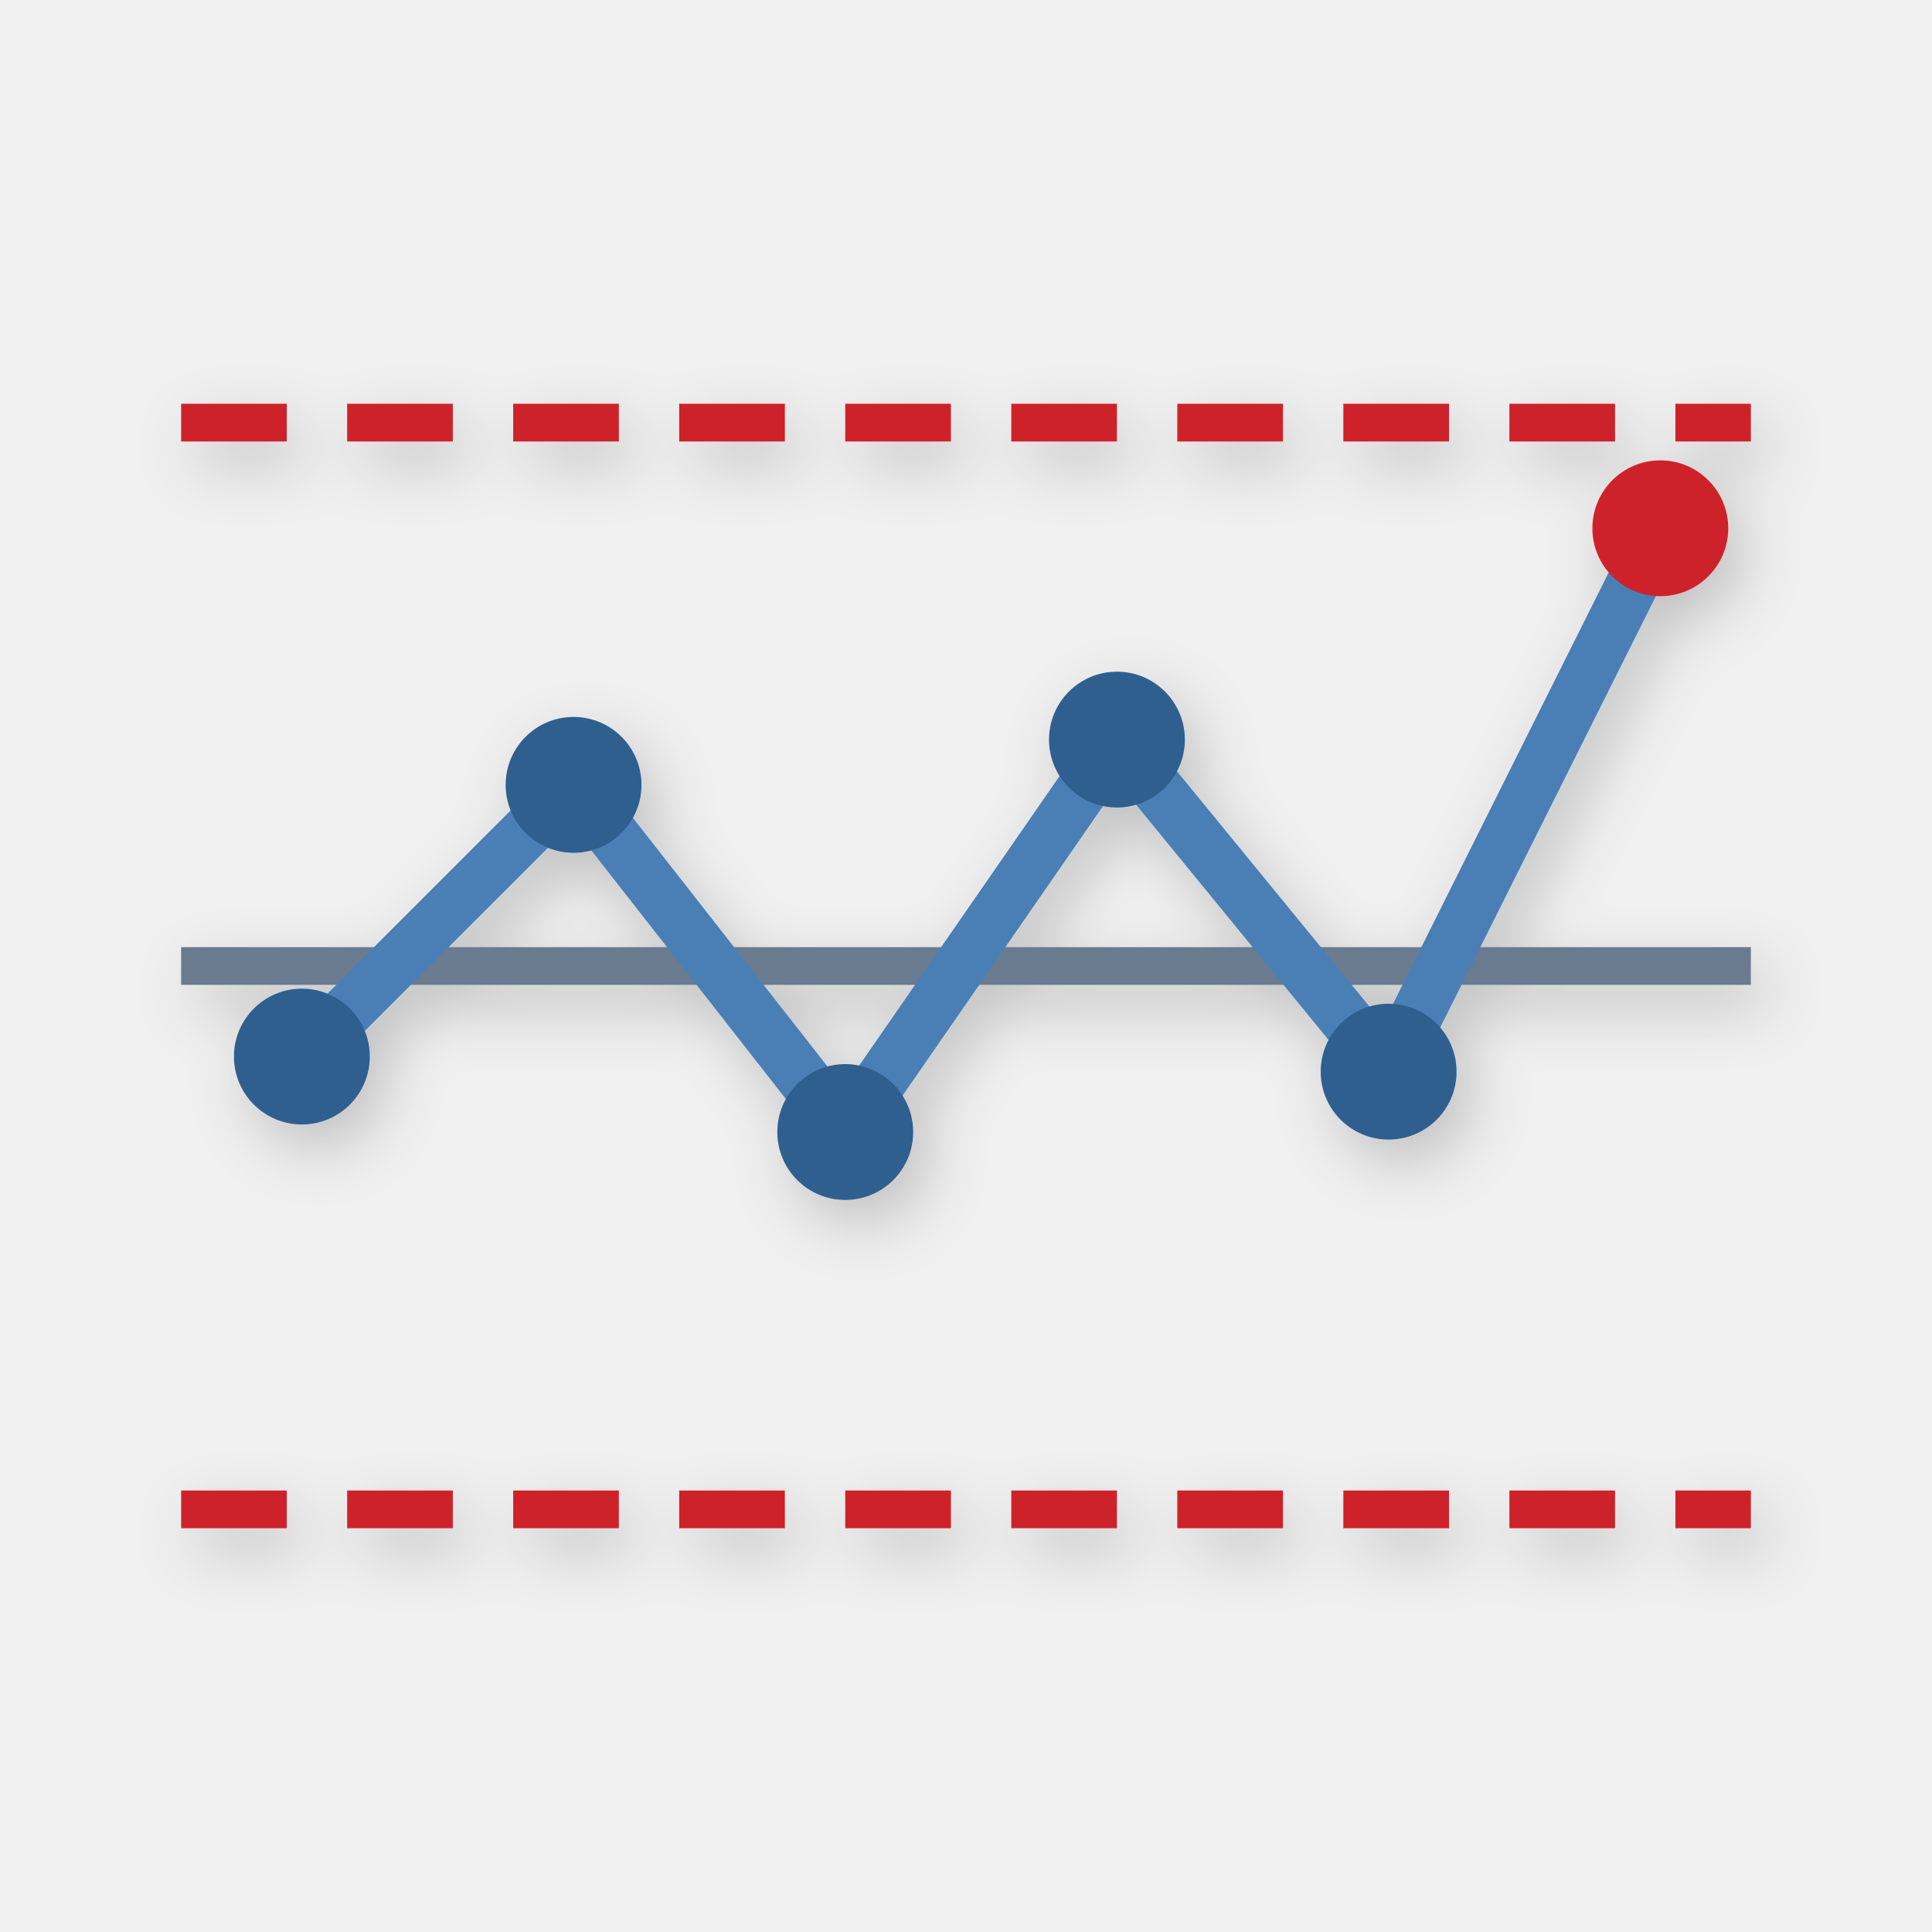
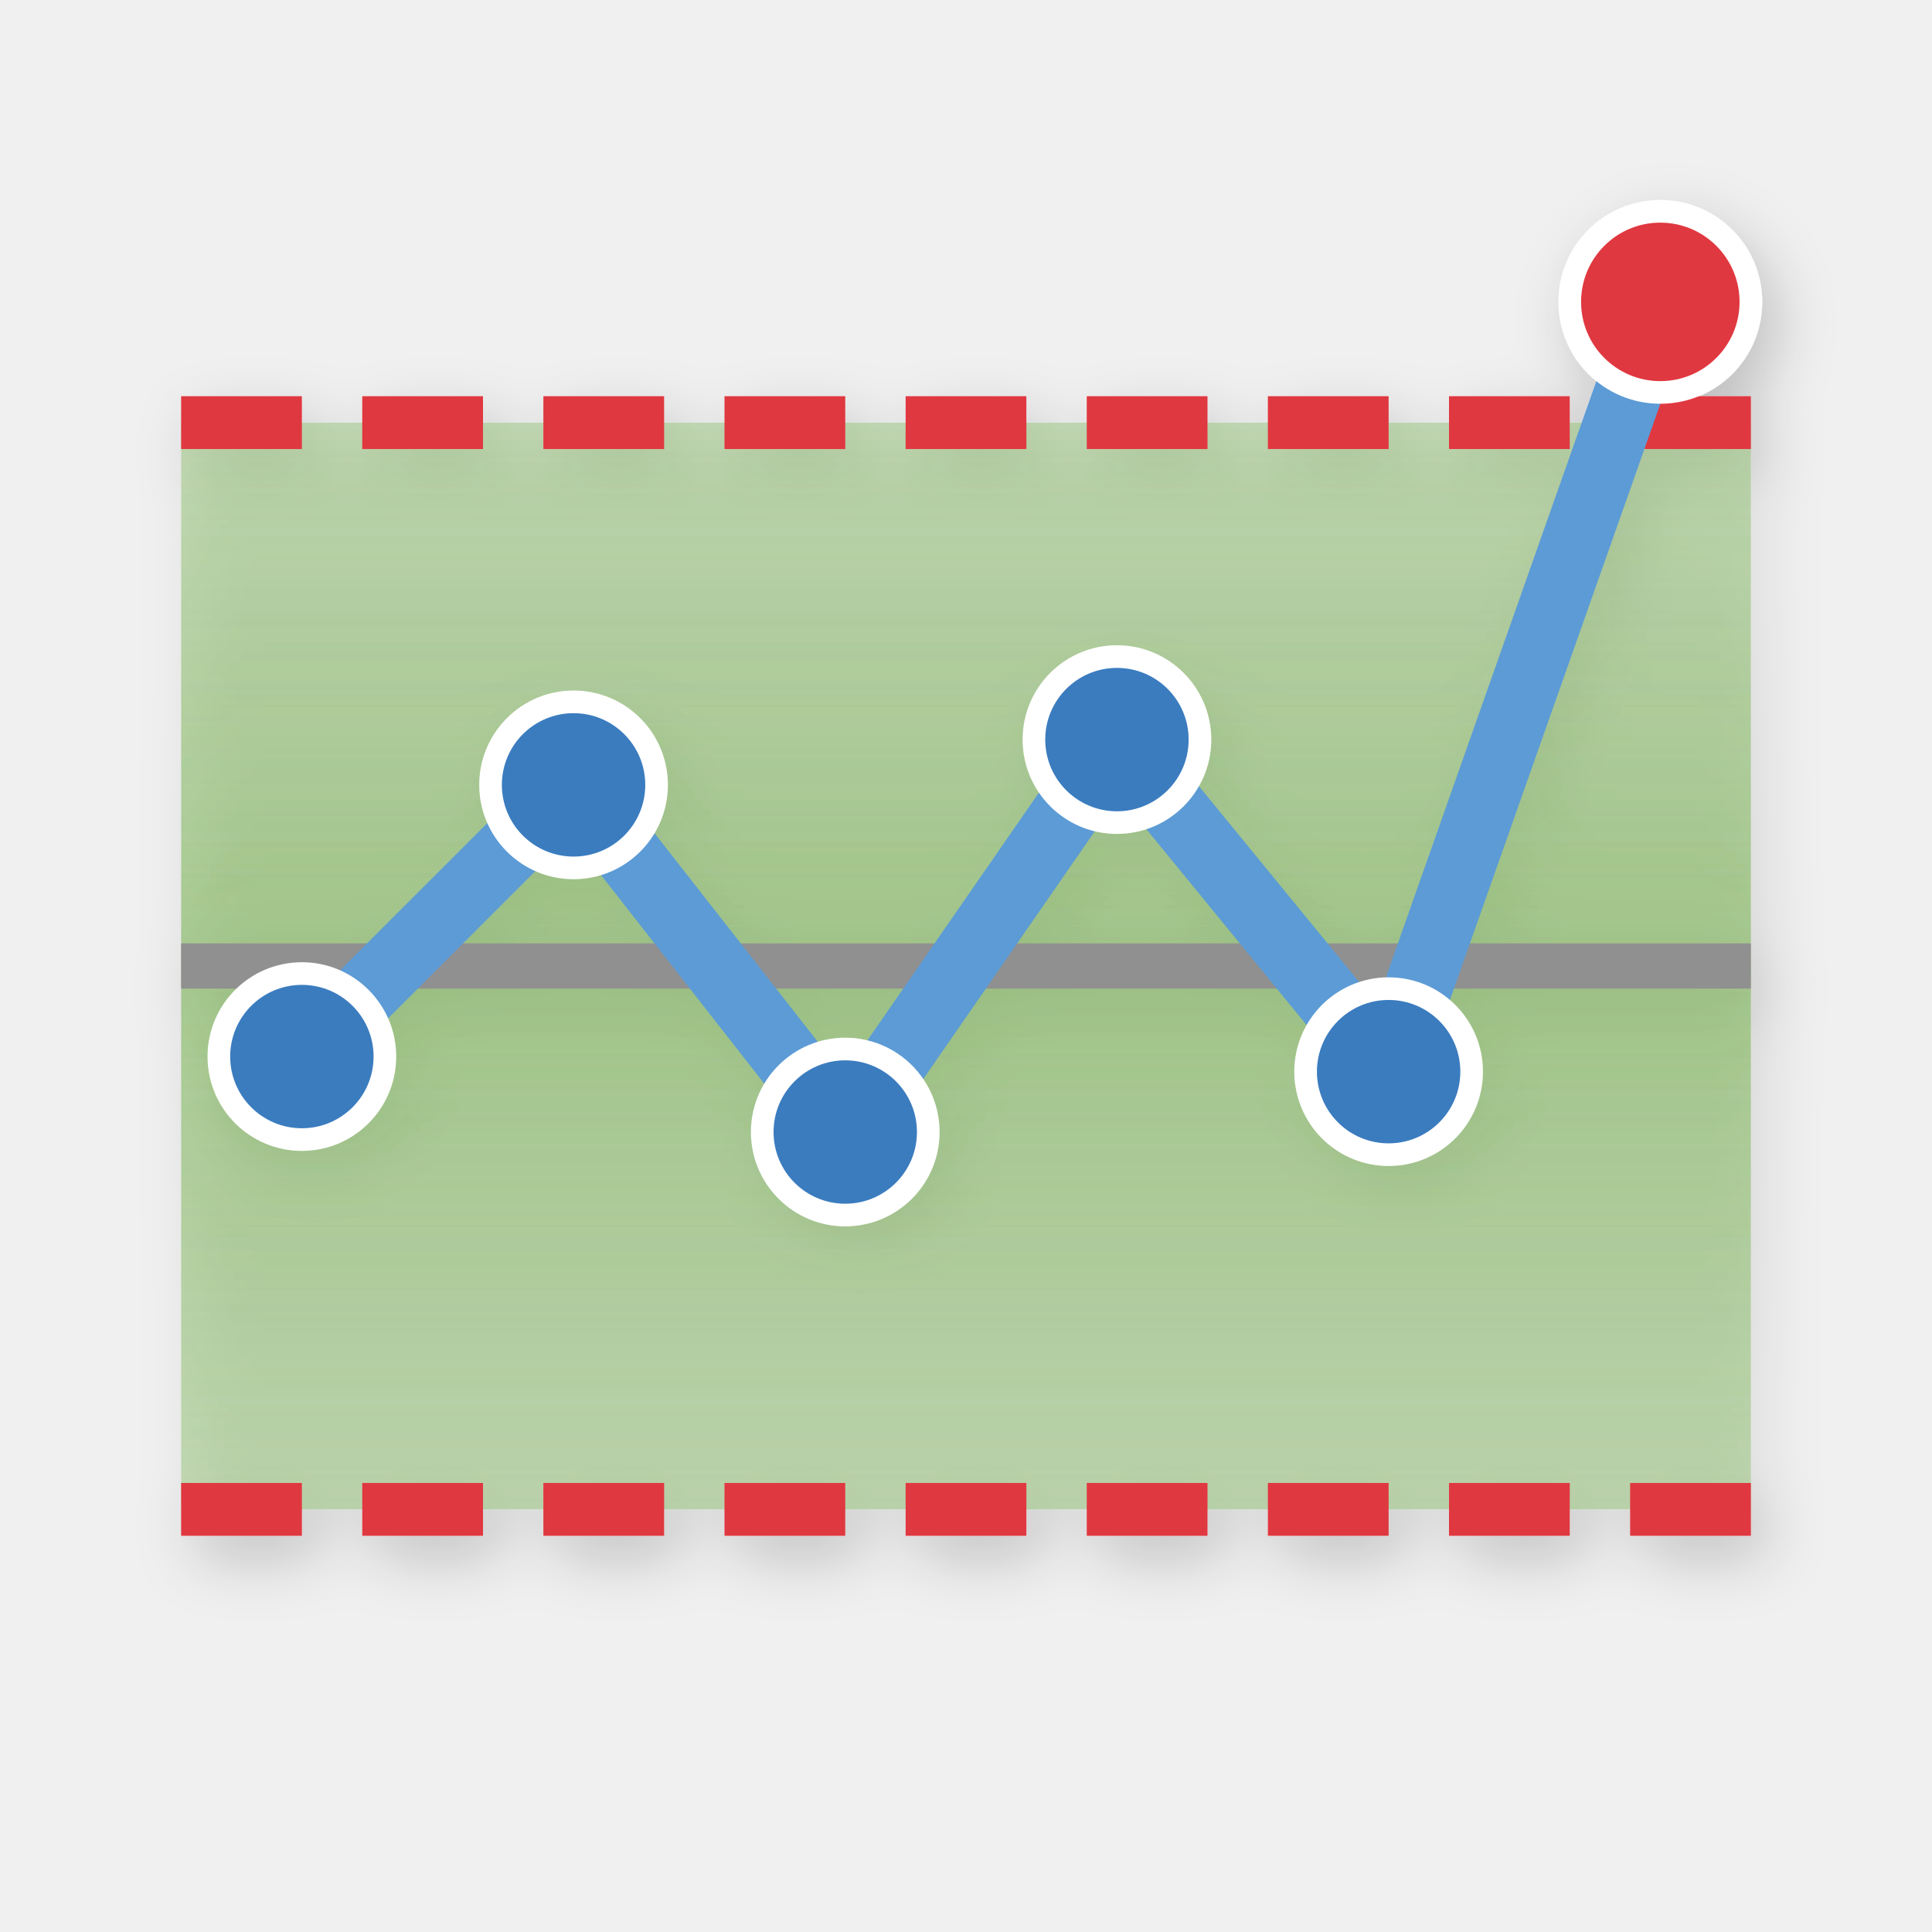
<svg xmlns="http://www.w3.org/2000/svg" viewBox="0 0 256 256" width="256" height="256">
  <defs>
+     <linearGradient id="bandGrad" x1="0%" y1="0%" x2="0%" y2="100%">
+       <stop offset="0%" style="stop-color:#70ad47;stop-opacity:0.35" />
+       <stop offset="50%" style="stop-color:#70ad47;stop-opacity:0.55" />
+       <stop offset="100%" style="stop-color:#70ad47;stop-opacity:0.35" />
+     </linearGradient>
    <filter id="dropShadow" x="-10%" y="-10%" width="130%" height="130%">
      <feDropShadow dx="2" dy="3" stdDeviation="4" flood-color="#000000" flood-opacity="0.2" />
    </filter>
  </defs>
  <g filter="url(#dropShadow)">
-     <line x1="24" y1="56" x2="232" y2="56" stroke="#ce2029" stroke-width="5" stroke-dasharray="14,8" />
-     <line x1="24" y1="200" x2="232" y2="200" stroke="#ce2029" stroke-width="5" stroke-dasharray="14,8" />
-     <line x1="24" y1="128" x2="232" y2="128" stroke="#6b7a8f" stroke-width="5" />
-     <polyline points="40,140 76,104 112,150 148,98 184,142 220,70" fill="none" stroke="#4a7fb5" stroke-width="7" stroke-linecap="round" stroke-linejoin="round" />
-     <circle cx="40" cy="140" r="9" fill="#2f5f8f" />
-     <circle cx="76" cy="104" r="9" fill="#2f5f8f" />
-     <circle cx="112" cy="150" r="9" fill="#2f5f8f" />
-     <circle cx="148" cy="98" r="9" fill="#2f5f8f" />
-     <circle cx="184" cy="142" r="9" fill="#2f5f8f" />
-     <circle cx="220" cy="70" r="9" fill="#ce2029" />
+     <rect x="24" y="56" width="208" height="144" fill="url(#bandGrad)" />
+     <line x1="24" y1="56" x2="232" y2="56" stroke="#e0383f" stroke-width="7" stroke-dasharray="16,8" />
+     <line x1="24" y1="200" x2="232" y2="200" stroke="#e0383f" stroke-width="7" stroke-dasharray="16,8" />
+     <line x1="24" y1="128" x2="232" y2="128" stroke="#909090" stroke-width="6" />
+     <polyline points="40,140 76,104 112,150 148,98 184,142 220,40" fill="none" stroke="#5b9bd5" stroke-width="9" stroke-linecap="round" stroke-linejoin="round" />
+     <g stroke="#ffffff" stroke-width="3">
+       <circle cx="40" cy="140" r="11" fill="#3a7bbf" />
+       <circle cx="76" cy="104" r="11" fill="#3a7bbf" />
+       <circle cx="112" cy="150" r="11" fill="#3a7bbf" />
+       <circle cx="148" cy="98" r="11" fill="#3a7bbf" />
+       <circle cx="184" cy="142" r="11" fill="#3a7bbf" />
+       <circle cx="220" cy="40" r="12" fill="#e0383f" />
+     </g>
  </g>
</svg>
